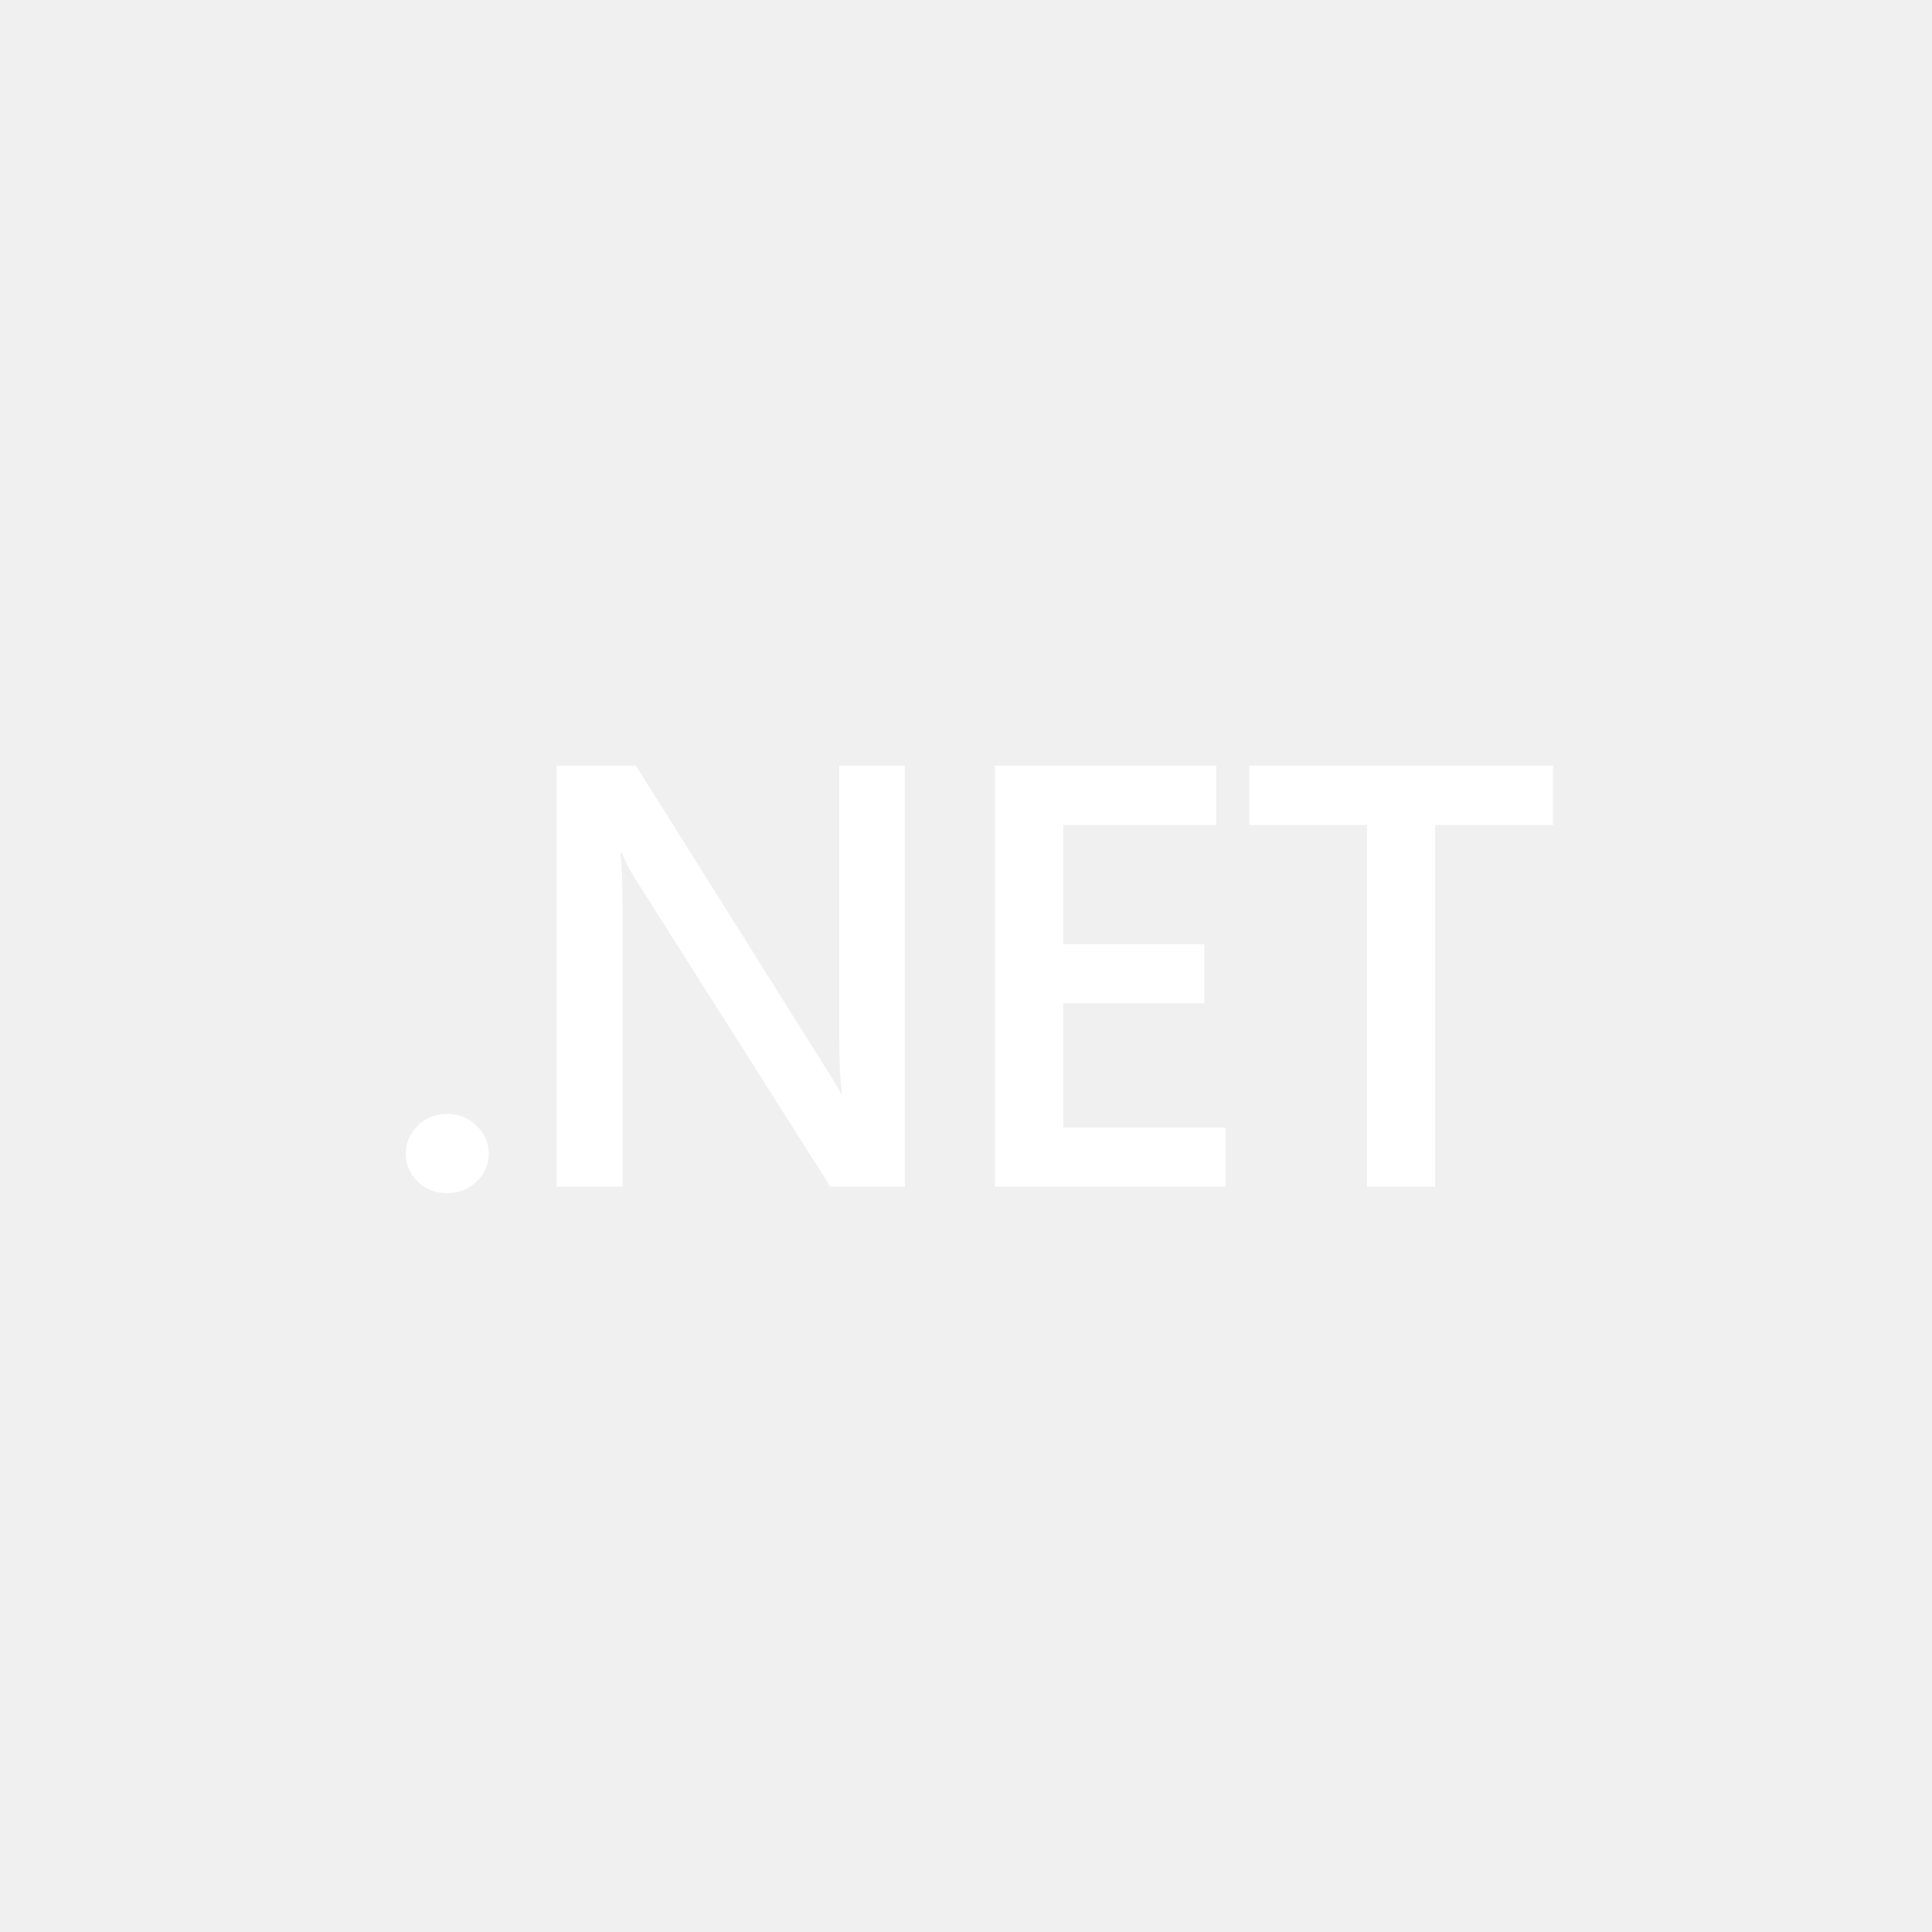
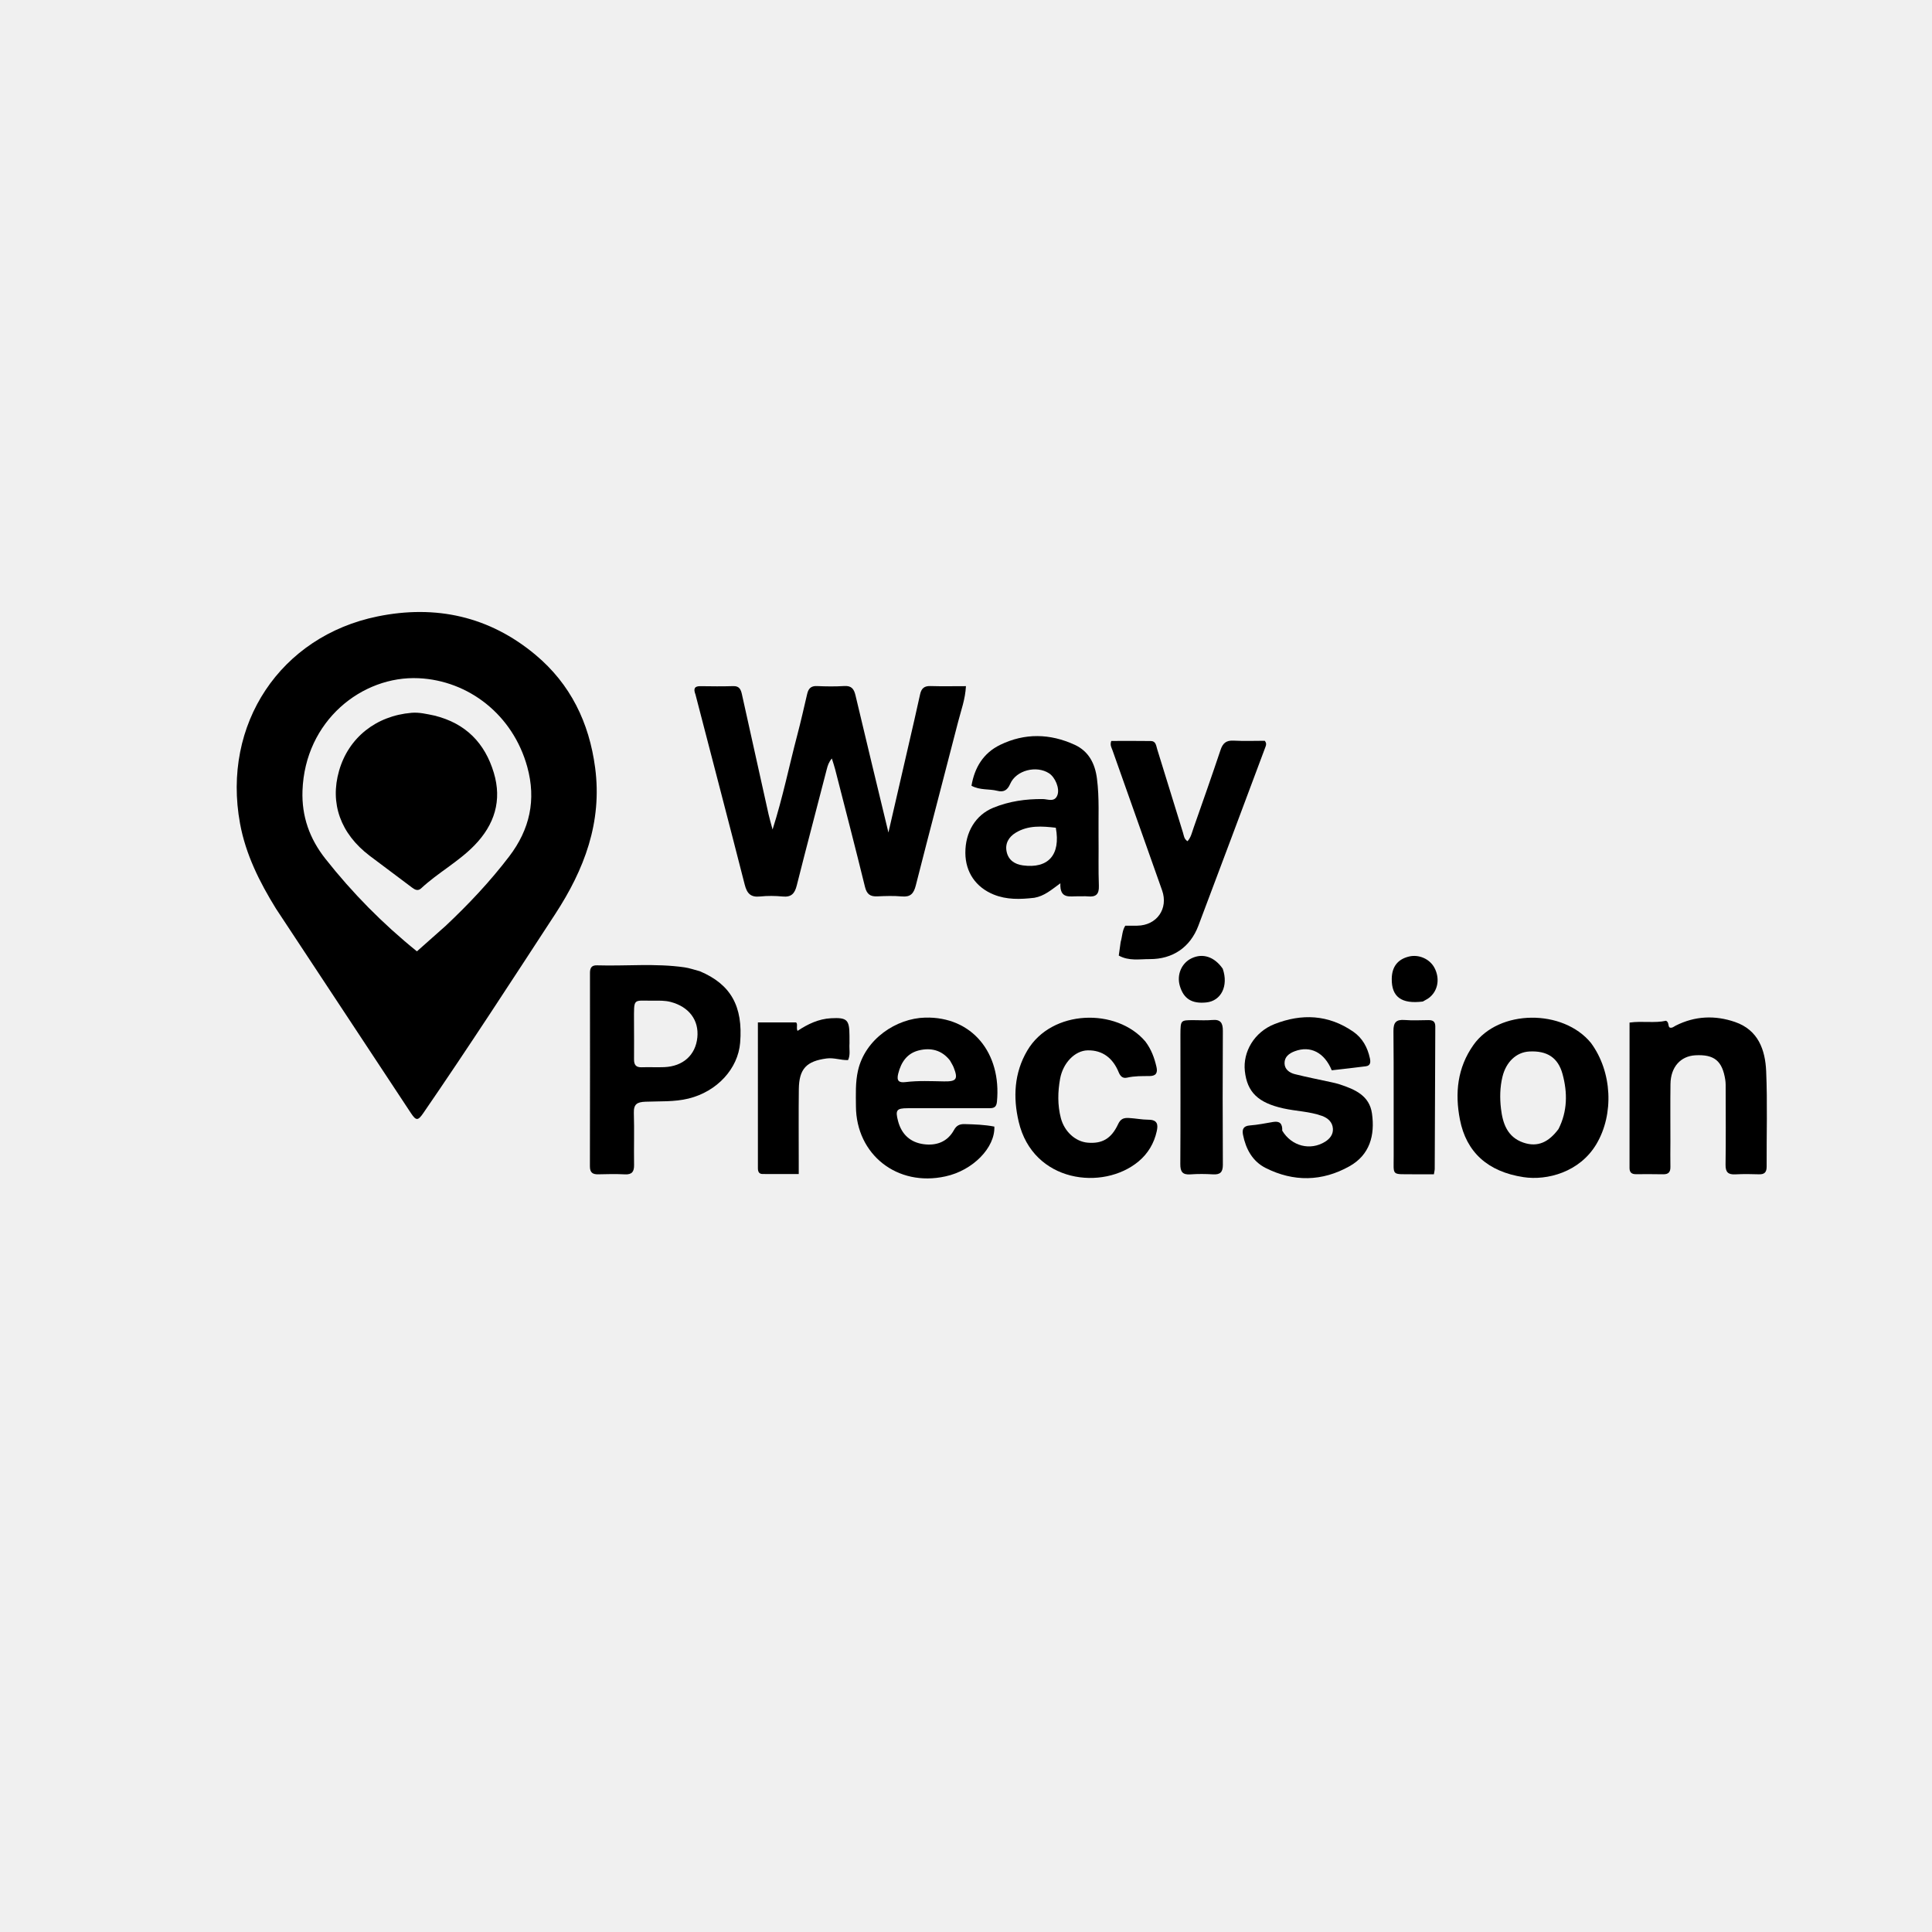
- <svg xmlns="http://www.w3.org/2000/svg" width="456" height="456" viewBox="0 0 456 456" version="1.1" xml:space="preserve" style="fill-rule:evenodd;clip-rule:evenodd;stroke-linejoin:round;stroke-miterlimit:2;">
-   <path d="m 105.5,281.609 c -2.703,0 -5.001,-0.9 -6.893,-2.702 -1.892,-1.848 -2.838,-4.042 -2.838,-6.582 0,-2.587 0.946,-4.804 2.838,-6.652 1.892,-1.848 4.19,-2.772 6.893,-2.772 2.748,0 5.068,0.924 6.96,2.772 1.937,1.848 2.906,4.064 2.906,6.652 0,2.54 -0.968,4.734 -2.906,6.582 -1.892,1.802 -4.212,2.702 -6.96,2.702 z" style="fill:#ffffff;fill-rule:nonzero;stroke-width:0.838" />
-   <path d="M 213.561,280.084 H 195.99 L 149.7,207.054 c -1.171,-1.848 -2.14,-3.765 -2.906,-5.751 h -0.406 c 0.361,2.125 0.541,6.675 0.541,13.65 v 65.132 h -15.543 v -99.36 h 18.719 l 44.737,71.298 c 1.892,2.957 3.109,4.989 3.649,6.098 h 0.27 c -0.45,-2.632 -0.676,-7.09 -0.676,-13.373 v -64.023 h 15.476 z" style="fill:#ffffff;fill-rule:nonzero;stroke-width:0.838" />
-   <path d="m 289.251,280.084 h -54.401 v -99.36 h 52.238 v 13.997 h -36.154 v 28.131 h 33.316 v 13.927 h -33.316 v 29.378 h 38.316 z" style="fill:#ffffff;fill-rule:nonzero;stroke-width:0.838" />
-   <path d="M 366.565,194.721 H 338.722 v 85.363 h -16.084 v -85.363 h -27.775 v -13.997 h 71.701 z" style="fill:#ffffff;fill-rule:nonzero;stroke-width:0.838" />
+ <svg xmlns="http://www.w3.org/2000/svg" version="1.1" id="Layer_1" x="0px" y="0px" width="100%" viewBox="0 0 1024 1024" enable-background="new 0 0 1024 1024" xml:space="preserve">
+   <path fill="#000000" opacity="1" stroke="none" d=" M146.296,481.639   C137.475,467.377 130.234,452.829 127.228,436.52   C117.511,383.783 148.675,337.234 200.069,326.728   C230.958,320.413 259.409,326.657 283.826,347.074   C302.359,362.573 312.278,382.944 315.436,406.926   C319.246,435.868 309.683,460.872 294.258,484.498   C271.226,519.777 248.312,555.132 224.439,589.853   C221.53,594.085 220.576,594.166 217.764,589.913   C193.976,553.945 170.246,517.938 146.296,481.639  M236.216,490.712   C248.366,479.28 259.782,467.18 269.906,453.893   C280.786,439.613 284.299,423.958 279.452,406.423   C271.809,378.769 248.304,360.717 221.931,359.467   C191.925,358.044 161.64,381.996 160.326,419.093   C159.846,432.66 164.069,444.517 172.458,455.151   C186.739,473.253 202.788,489.549 220.975,504.236   C226.011,499.771 230.852,495.48 236.216,490.712  z" />
+   <path fill="#000000" opacity="1" stroke="none" d=" M368.622,368.115   C367.421,365.005 368.1,363.639 371.24,363.684   C377.071,363.768 382.907,363.832 388.734,363.661   C391.903,363.568 392.694,365.574 393.219,367.928   C397.945,389.143 402.626,410.367 407.351,431.582   C407.89,434.005 408.612,436.388 409.478,439.654   C414.903,422.656 418.252,405.977 422.584,389.563   C424.49,382.342 426.115,375.046 427.824,367.774   C428.474,365.007 429.807,363.487 432.974,363.63   C437.796,363.847 442.65,363.908 447.464,363.611   C451.301,363.374 452.623,365.13 453.435,368.571   C459.066,392.431 464.861,416.253 470.885,441.255   C474.63,425.001 478.124,409.866 481.603,394.727   C483.647,385.831 485.729,376.944 487.662,368.024   C488.331,364.939 489.808,363.526 493.11,363.627   C499.237,363.813 505.373,363.68 511.972,363.68   C511.611,370.616 509.38,376.51 507.842,382.506   C500.415,411.463 492.74,440.357 485.384,469.333   C484.295,473.624 482.577,475.543 477.995,475.131   C473.697,474.744 469.331,474.89 465.008,475.088   C461.246,475.261 459.413,473.97 458.456,470.06   C453.363,449.252 447.963,428.519 442.649,407.765   C442.203,406.025 441.608,404.323 440.897,402.002   C439.263,403.969 438.721,405.694 438.234,407.59   C432.944,428.182 427.473,448.728 422.292,469.347   C421.223,473.6 419.422,475.608 414.826,475.167   C410.862,474.788 406.799,474.744 402.845,475.159   C397.827,475.687 395.896,473.505 394.708,468.848   C386.171,435.374 377.394,401.962 368.622,368.115  z" />
+   <path fill="#000000" opacity="1" stroke="none" d=" M370.89,514.765   C387.367,521.695 393.863,533.367 392.294,552.649   C391.17,566.463 380.072,578.529 364.929,582.256   C357.426,584.103 349.696,583.62 342.075,583.931   C337.645,584.112 335.811,585.23 335.956,589.925   C336.241,599.082 335.93,608.257 336.072,617.421   C336.128,620.987 335.001,622.622 331.206,622.431   C326.551,622.197 321.872,622.275 317.21,622.408   C314.145,622.495 312.658,621.551 312.666,618.174   C312.742,584.008 312.726,549.841 312.698,515.675   C312.696,513.067 313.517,511.562 316.403,511.648   C331.867,512.112 347.382,510.496 362.799,512.707   C365.409,513.082 367.942,513.992 370.89,514.765  M336.037,541.534   C336.05,548.183 336.118,554.833 336.051,561.482   C336.022,564.365 337.06,565.788 340.135,565.675   C344.119,565.529 348.118,565.774 352.101,565.604   C362.062,565.18 368.661,559.19 369.603,549.899   C370.54,540.665 365.143,533.602 355.49,531.056   C352.348,530.227 349.225,530.372 346.088,530.391   C335.312,530.456 336.051,528.611 336.037,541.534  z" />
+   <path fill="#000000" opacity="1" stroke="none" d=" M593.975,499.269   C594.888,496.186 594.753,493.247 596.424,490.637   C598.502,490.637 600.641,490.662 602.778,490.633   C613.157,490.492 619.374,481.604 615.929,471.889   C607.149,447.131 598.382,422.369 589.623,397.605   C589.136,396.226 588.198,394.914 589,392.719   C595.853,392.719 602.933,392.645 610.009,392.757   C612.664,392.798 612.765,395.242 613.335,397.082   C617.906,411.836 622.453,426.598 627.014,441.355   C627.491,442.9 627.542,444.664 629.401,445.863   C631.227,443.869 631.751,441.249 632.592,438.865   C637.456,425.07 642.293,411.264 646.948,397.398   C648.135,393.863 649.963,392.346 653.806,392.553   C659.422,392.856 665.066,392.631 670.353,392.631   C671.418,393.992 671.076,394.924 670.719,395.878   C658.868,427.485 647.089,459.119 635.145,490.69   C630.821,502.118 621.519,508.416 609.357,508.347   C603.963,508.316 598.365,509.471 592.975,506.47   C593.271,504.2 593.566,501.939 593.975,499.269  z" />
+   <path fill="#000000" opacity="1" stroke="none" d=" M548.216,475.845   C540.646,476.726 533.538,476.912 526.68,474.132   C517.195,470.286 511.726,462.283 511.659,452.089   C511.587,441.066 517.085,431.963 526.426,428.135   C534.839,424.686 543.651,423.426 552.753,423.518   C555.357,423.544 559.071,425.442 560.504,421.277   C561.704,417.792 559.276,411.988 556.016,409.864   C549.38,405.543 538.592,408.195 535.437,415.455   C533.883,419.033 531.809,419.966 528.559,419.139   C524.226,418.035 519.533,418.946 514.905,416.468   C516.528,406.854 521.162,399.135 530.124,394.781   C543.158,388.449 556.539,388.75 569.596,394.75   C576.998,398.15 580.367,404.617 581.404,412.624   C582.736,422.916 582.115,433.227 582.251,443.53   C582.364,452.187 582.095,460.854 582.424,469.5   C582.597,474.034 580.811,475.521 576.606,475.108   C574.956,474.946 573.277,475.114 571.613,475.059   C567.198,474.912 561.615,476.816 562.023,468.158   C557.194,471.653 553.539,474.924 548.216,475.845  M559.607,438.721   C552.298,437.881 544.992,437.3 538.329,441.37   C534.584,443.658 532.594,447.155 533.553,451.505   C534.512,455.852 537.783,458.083 542.143,458.675   C555.491,460.487 562.271,453.21 559.607,438.721  z" />
+   <path fill="#000000" opacity="1" stroke="none" d=" M501.086,623.51   C475.537,629.167 453.783,611.935 453.663,586.319   C453.634,580.012 453.326,573.708 454.749,567.443   C458.56,550.663 475.073,539.73 490.366,539.35   C515.179,538.734 530.905,558.058 528.397,584.006   C528.057,587.519 525.948,587.375 523.559,587.375   C509.401,587.374 495.242,587.364 481.083,587.38   C475.137,587.386 474.47,588.421 475.988,594.181   C477.857,601.274 482.518,605.492 489.535,606.443   C496.227,607.349 502.156,605.276 505.642,598.914   C506.949,596.528 508.636,595.727 511.261,595.796   C516.565,595.933 521.848,596.099 527.027,597.119   C527.477,608.281 515.625,620.389 501.086,623.51  M503.493,562.068   C499.205,556.564 493.368,555.163 487.007,556.733   C480.798,558.266 477.598,562.939 476.07,569.062   C475.121,572.863 476.404,573.97 479.965,573.53   C486.743,572.692 493.554,573.047 500.346,573.161   C506.927,573.271 507.922,572.008 505.477,565.779   C505.056,564.707 504.416,563.721 503.493,562.068  z" />
+   <path fill="#000000" opacity="1" stroke="none" d=" M843.257,552.807   C854.51,568.08 855.534,590.525 846.144,606.359   C837.275,621.316 819.964,625.803 807.497,623.911   C788.525,621.032 777.155,610.668 773.789,593.401   C771.053,579.369 772.446,565.875 780.97,553.839   C794.475,534.77 828.563,534.757 843.257,552.807  M826.033,598.419   C830.814,589.005 830.864,579.121 828.18,569.273   C825.776,560.452 819.882,556.814 810.524,557.317   C803.628,557.688 798.234,562.91 796.345,570.659   C794.979,576.261 794.894,581.964 795.54,587.533   C796.445,595.331 798.853,602.659 807.402,605.602   C815.18,608.279 820.98,605.182 826.033,598.419  z" />
+   <path fill="#000000" opacity="1" stroke="none" d=" M885.351,604.999   C885.341,609.828 885.259,614.159 885.349,618.487   C885.405,621.205 884.323,622.445 881.539,622.389   C876.712,622.291 871.882,622.322 867.053,622.344   C864.813,622.354 863.682,621.399 863.684,619.074   C863.701,593.46 863.695,567.847 863.695,541.984   C870.506,541.032 876.997,542.398 883.035,541.021   C884.76,541.903 883.909,543.704 884.93,544.601   C886.283,545.063 887.188,544.094 888.176,543.596   C898.392,538.446 909.001,538.02 919.623,541.682   C931.875,545.905 935.623,556.413 936.105,567.797   C936.816,584.586 936.273,601.428 936.359,618.246   C936.374,621.198 935.328,622.505 932.286,622.404   C928.127,622.267 923.951,622.206 919.8,622.433   C915.959,622.643 914.521,621.291 914.58,617.3   C914.778,603.981 914.659,590.657 914.642,577.335   C914.64,575.673 914.69,573.985 914.436,572.352   C912.867,562.269 908.584,558.779 898.597,559.323   C890.697,559.754 885.512,565.572 885.389,574.525   C885.251,584.514 885.353,594.507 885.351,604.999  z" />
+   <path fill="#000000" opacity="1" stroke="none" d=" M679.617,599.283   C684.59,607.552 694.492,609.989 702.284,605.172   C704.856,603.582 706.653,601.302 706.469,598.253   C706.257,594.731 703.825,592.582 700.654,591.442   C694.041,589.065 686.964,588.98 680.16,587.459   C666.935,584.501 661.022,578.984 659.795,567.671   C658.691,557.506 664.771,547.029 675.483,542.798   C689.905,537.102 704.145,537.721 717.28,546.832   C722.145,550.207 724.839,555.173 726.07,560.906   C726.473,562.778 726.52,564.808 723.961,565.145   C717.899,565.942 711.815,566.584 705.855,567.276   C701.943,557.797 694.517,554.09 686.278,557.165   C683.246,558.297 680.787,560.144 680.832,563.546   C680.875,566.797 683.459,568.608 686.294,569.321   C692.728,570.938 699.253,572.197 705.735,573.623   C707.193,573.944 708.661,574.268 710.075,574.737   C718.036,577.376 725.818,580.597 727.175,590.166   C728.81,601.704 726.052,612.087 715.24,618.147   C700.777,626.254 685.648,626.53 670.809,619.046   C663.857,615.539 660.327,609.028 658.826,601.494   C658.257,598.641 658.939,596.765 662.479,596.504   C666.6,596.2 670.685,595.353 674.773,594.663   C678.219,594.08 679.761,595.475 679.617,599.283  z" />
+   <path fill="#000000" opacity="1" stroke="none" d=" M607.068,552.015   C610.251,556.244 611.863,560.741 612.957,565.497   C613.697,568.717 612.635,570.305 609.303,570.33   C605.31,570.36 601.316,570.266 597.376,571.174   C594.96,571.73 593.746,570.325 592.897,568.25   C589.893,560.91 584.412,556.532 576.468,556.709   C569.641,556.861 563.38,563.44 561.868,571.802   C560.627,578.667 560.477,585.726 562.274,592.599   C564.156,599.794 570.004,605.059 576.416,605.631   C584.07,606.313 589.004,603.567 592.595,595.875   C593.906,593.068 595.457,592.406 598.31,592.557   C601.806,592.742 605.278,593.46 608.716,593.474   C613.615,593.495 613.861,596.169 613.09,599.628   C611.672,605.993 608.47,611.4 603.45,615.586   C584.672,631.244 547.525,626.874 539.925,594.531   C536.907,581.687 537.469,568.706 544.486,556.81   C557.419,534.88 591.9,534.115 607.068,552.015  z" />
+   <path fill="#000000" opacity="1" stroke="none" d=" M450.251,552.962   C450.02,556.209 450.833,559.074 449.488,561.864   C445.652,561.993 442.029,560.489 438.149,561.003   C427.48,562.419 423.523,566.455 423.395,577.255   C423.24,590.228 423.352,603.204 423.349,616.179   C423.349,617.979 423.349,619.779 423.349,622.265   C416.654,622.265 410.405,622.291 404.157,622.249   C402.187,622.236 401.705,620.828 401.705,619.181   C401.697,593.588 401.7,567.995 401.7,541.904   C408.486,541.904 414.896,541.904 421.91,541.904   C423.004,542.686 421.88,544.636 422.704,546.395   C428.12,542.786 433.897,540.031 440.474,539.686   C448.989,539.24 450.21,540.475 450.24,548.983   C450.244,550.148 450.246,551.312 450.251,552.962  z" />
+   <path fill="#000000" opacity="1" stroke="none" d=" M625.652,548.075   C625.731,540.727 625.731,540.724 632.489,540.699   C635.817,540.686 639.168,540.934 642.467,540.624   C646.99,540.199 648.161,542.213 648.138,546.413   C648.006,570.041 648.008,593.671 648.14,617.299   C648.162,621.235 646.783,622.664 642.911,622.431   C638.932,622.192 634.911,622.153 630.938,622.442   C626.703,622.75 625.567,620.985 625.592,616.957   C625.735,594.161 625.656,571.363 625.652,548.075  z" />
+   <path fill="#000000" opacity="1" stroke="none" d=" M748.986,622.389   C737.24,622.263 738.716,623.519 738.678,612.493   C738.604,590.503 738.771,568.511 738.559,546.523   C738.515,541.904 739.975,540.27 744.531,540.623   C748.671,540.944 752.856,540.728 757.02,540.683   C759.38,540.657 760.752,541.341 760.736,544.086   C760.595,569.222 760.536,594.359 760.432,619.496   C760.429,620.292 760.199,621.086 759.995,622.389   C756.405,622.389 752.939,622.389 748.986,622.389  z" />
+   <path fill="#000000" opacity="1" stroke="none" d=" M754.128,530.834   C742.774,532.263 737.582,528.352 737.654,518.886   C737.704,512.429 740.804,508.407 746.836,506.973   C752.123,505.717 757.897,508.321 760.348,513.067   C763.185,518.561 762.225,524.766 757.861,528.523   C756.867,529.379 755.634,529.958 754.128,530.834  z" />
+   <path fill="#000000" opacity="1" stroke="none" d=" M648.071,513.432   C651.229,522.561 647.231,530.487 639.407,531.31   C631.741,532.116 627.373,529.405 625.349,522.584   C623.589,516.653 626.216,510.461 631.578,507.905   C637.469,505.098 643.627,507.042 648.071,513.432  z" />
+   <path fill="#000000" opacity="1" stroke="none" d=" M230.352,379.293   C246.948,383.429 257.012,393.92 261.722,409.551   C266.162,424.283 262.104,437.075 251.544,447.974   C243.041,456.75 232.12,462.541 223.22,470.837   C221.535,472.407 219.971,471.637 218.341,470.397   C210.924,464.76 203.411,459.251 195.987,453.623   C180.488,441.875 174.736,425.831 179.729,408.465   C184.748,391.01 199.268,379.405 218.115,377.804   C222.148,377.461 226.045,378.404 230.352,379.293  z" />
</svg>
